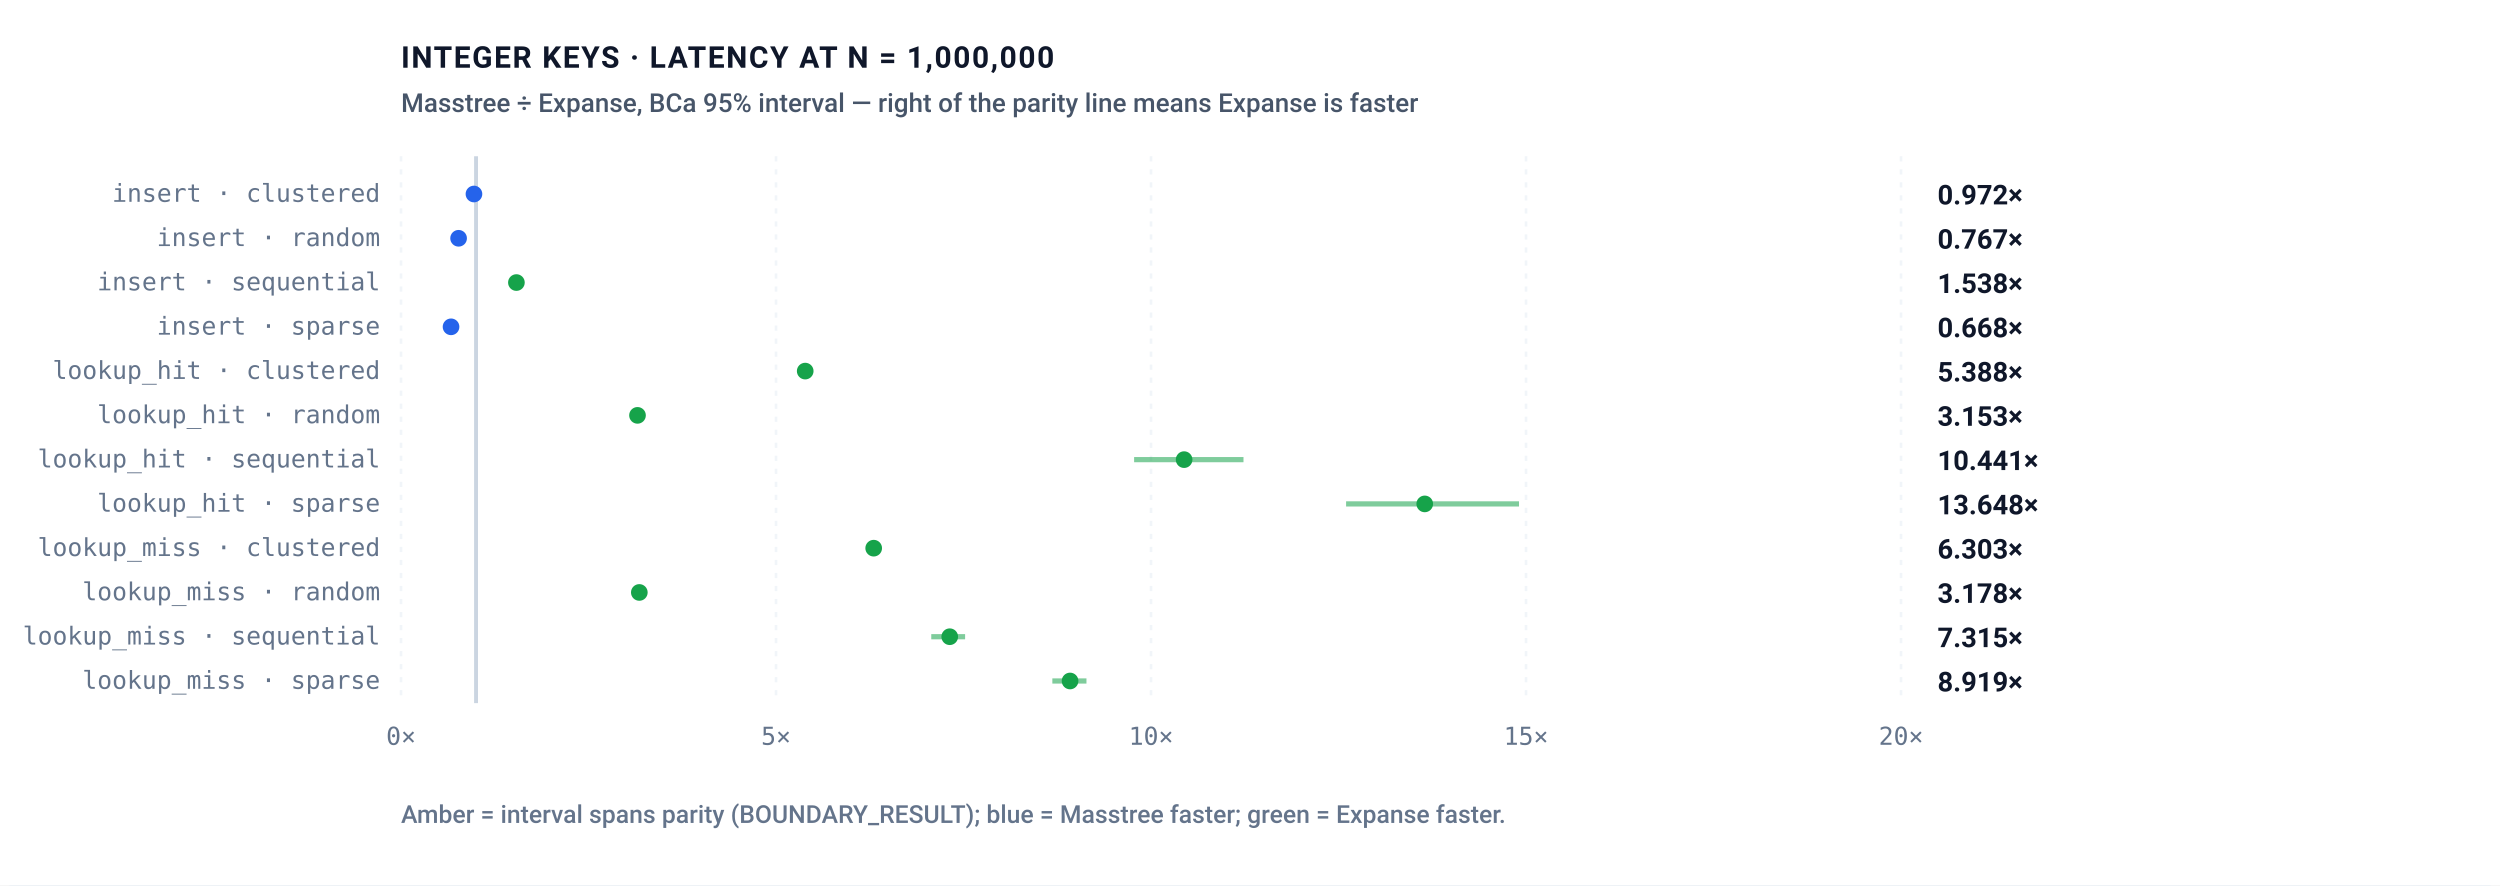
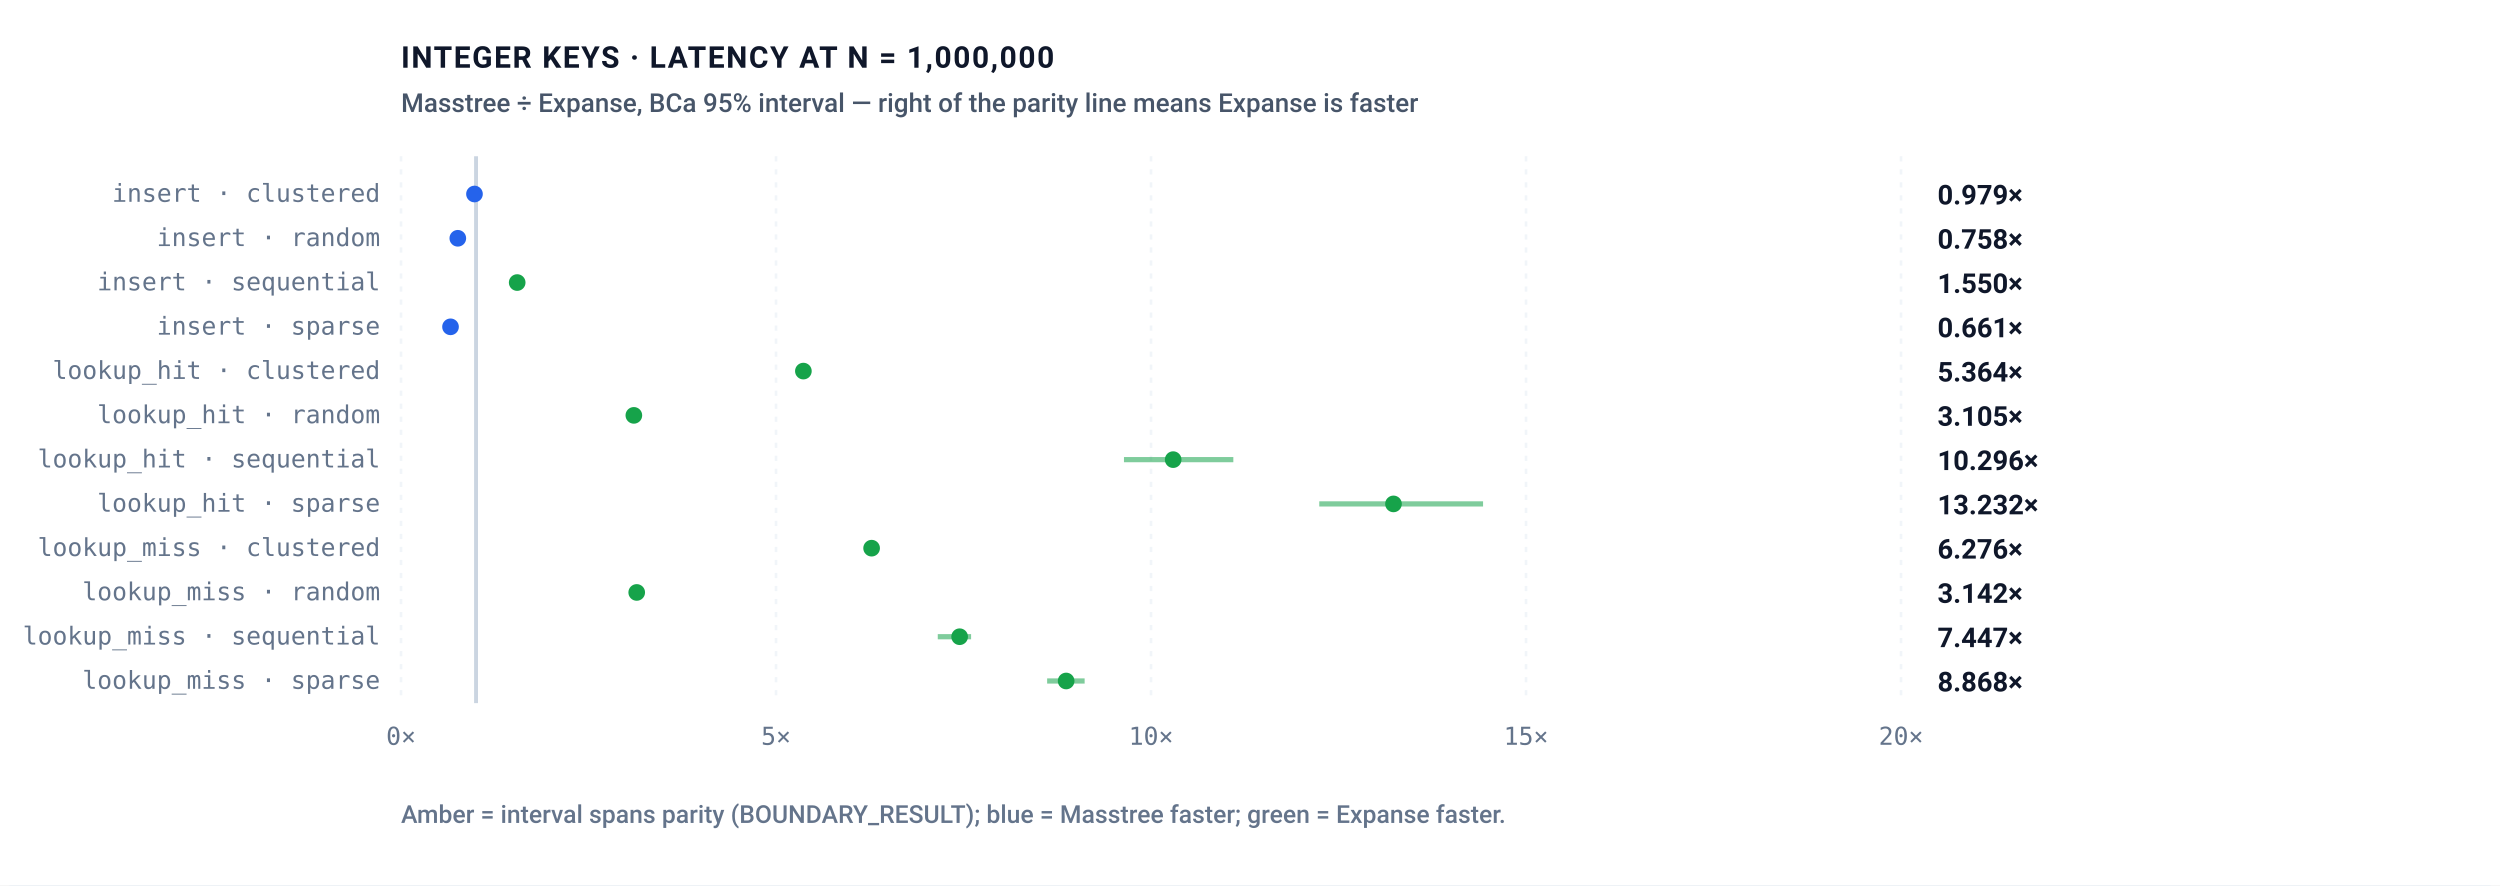
<svg xmlns="http://www.w3.org/2000/svg" role="img" viewBox="0 0 960 340" width="100%" height="100%">
  <defs>
    <style>
      .bg { fill: #ffffff; }
      .border { stroke: #e2e8f0; stroke-width: 1px; fill: none; }
      .grid { stroke: #f1f5f9; stroke-width: 1px; stroke-dasharray: 2,3; }
      .axis { stroke: #cbd5e1; stroke-width: 1.5px; }
      .divider { stroke: #e2e8f0; stroke-width: 1px; }

      .t-title { font-family: -apple-system, BlinkMacSystemFont, "Segoe UI", Roboto, Helvetica, Arial, sans-serif; font-size: 11.5px; font-weight: 700; letter-spacing: 0.6px; fill: #0f172a; text-transform: uppercase; }
      .t-sub { font-family: -apple-system, BlinkMacSystemFont, "Segoe UI", Roboto, Helvetica, Arial, sans-serif; font-size: 10px; font-weight: 500; fill: #475569; }
      .t-unit { font-family: ui-monospace, SFMono-Regular, Menlo, Monaco, Consolas, monospace; font-size: 10px; font-weight: 600; fill: #475569; }
      .t-axis-label { font-family: ui-monospace, SFMono-Regular, Menlo, Monaco, Consolas, monospace; font-size: 9.5px; font-weight: 500; fill: #64748b; }
      .t-bar-label { font-family: -apple-system, BlinkMacSystemFont, "Segoe UI", Roboto, Helvetica, Arial, sans-serif; font-size: 11px; font-weight: 700; fill: #0f172a; }
      .t-legend { font-family: -apple-system, BlinkMacSystemFont, "Segoe UI", Roboto, Helvetica, Arial, sans-serif; font-size: 10.5px; font-weight: 600; fill: #0f172a; }

      .t-val-accent { font-family: ui-monospace, SFMono-Regular, Menlo, Monaco, Consolas, monospace; font-size: 11px; font-weight: 700; fill: #15803d; }
      .t-val-blue { font-family: ui-monospace, SFMono-Regular, Menlo, Monaco, Consolas, monospace; font-size: 11px; font-weight: 600; fill: #2563eb; }
      .t-note { font-family: -apple-system, BlinkMacSystemFont, "Segoe UI", Roboto, Helvetica, Arial, sans-serif; font-size: 9.5px; font-weight: 500; fill: #64748b; }

      .b-expanse { fill: #16a34a; }
      .b-art { fill: #2563eb; }
      .b-masstree { fill: #2563eb; }
      .b-btree { fill: #d97706; }
      .b-hashmap { fill: #7c3aed; }

      .badge-win { fill: #dcfce7; stroke: #86efac; stroke-width: 1px; }
      .badge-win-text { font-family: ui-monospace, SFMono-Regular, Menlo, Monaco, Consolas, monospace; font-size: 9.5px; font-weight: 700; fill: #15803d; text-anchor: middle; }
      .badge-loss { fill: #fef3c7; stroke: #fcd34d; stroke-width: 1px; }
      .badge-loss-text { font-family: ui-monospace, SFMono-Regular, Menlo, Monaco, Consolas, monospace; font-size: 9.5px; font-weight: 700; fill: #b45309; text-anchor: middle; }

      @media (prefers-color-scheme: dark) {
        .bg { fill: #0d1117; }
        .border { stroke: #30363d; }
        .grid { stroke: #21262d; }
        .axis { stroke: #484f58; }
        .divider { stroke: #21262d; }
        .t-title { fill: #f0f6fc; }
        .t-sub { fill: #94a3b8; }
        .t-unit { fill: #94a3b8; }
        .t-axis-label { fill: #94a3b8; }
        .t-bar-label { fill: #f8fafc; }
        .t-legend { fill: #f8fafc; }
        .t-val-accent { fill: #4ade80; }
        .t-val-blue { fill: #38bdf8; }
        .t-note { fill: #94a3b8; }
        .b-expanse { fill: #22c55e; }
        .b-art { fill: #3b82f6; }
        .b-masstree { fill: #3b82f6; }
        .b-btree { fill: #f59e0b; }
        .b-hashmap { fill: #a855f7; }
        .badge-win { fill: #052e16; stroke: #166534; }
        .badge-win-text { fill: #4ade80; }
        .badge-loss { fill: #451a03; stroke: #92400e; }
        .badge-loss-text { fill: #fbbf24; }
      }

      :root[data-theme="dark"] .bg, [data-theme="dark"] .bg { fill: #0d1117; }
      :root[data-theme="dark"] .border, [data-theme="dark"] .border { stroke: #30363d; }
      :root[data-theme="dark"] .grid, [data-theme="dark"] .grid { stroke: #21262d; }
      :root[data-theme="dark"] .axis, [data-theme="dark"] .axis { stroke: #484f58; }
      :root[data-theme="dark"] .divider, [data-theme="dark"] .divider { stroke: #21262d; }
      :root[data-theme="dark"] .t-title, [data-theme="dark"] .t-title { fill: #f0f6fc; }
      :root[data-theme="dark"] .t-sub, [data-theme="dark"] .t-sub { fill: #94a3b8; }
      :root[data-theme="dark"] .t-unit, [data-theme="dark"] .t-unit { fill: #94a3b8; }
      :root[data-theme="dark"] .t-axis-label, [data-theme="dark"] .t-axis-label { fill: #94a3b8; }
      :root[data-theme="dark"] .t-bar-label, [data-theme="dark"] .t-bar-label { fill: #f8fafc; }
      :root[data-theme="dark"] .t-legend, [data-theme="dark"] .t-legend { fill: #f8fafc; }
      :root[data-theme="dark"] .t-val-accent, [data-theme="dark"] .t-val-accent { fill: #4ade80; }
      :root[data-theme="dark"] .t-val-blue, [data-theme="dark"] .t-val-blue { fill: #38bdf8; }
      :root[data-theme="dark"] .t-note, [data-theme="dark"] .t-note { fill: #94a3b8; }
      :root[data-theme="dark"] .b-expanse, [data-theme="dark"] .b-expanse { fill: #22c55e; }
      :root[data-theme="dark"] .b-art, [data-theme="dark"] .b-art { fill: #3b82f6; }
      :root[data-theme="dark"] .b-masstree, [data-theme="dark"] .b-masstree { fill: #3b82f6; }
      :root[data-theme="dark"] .b-btree, [data-theme="dark"] .b-btree { fill: #f59e0b; }
      :root[data-theme="dark"] .b-hashmap, [data-theme="dark"] .b-hashmap { fill: #a855f7; }
      :root[data-theme="dark"] .badge-win, [data-theme="dark"] .badge-win { fill: #052e16; stroke: #166534; }
      :root[data-theme="dark"] .badge-win-text, [data-theme="dark"] .badge-win-text { fill: #4ade80; }
      :root[data-theme="dark"] .badge-loss, [data-theme="dark"] .badge-loss { fill: #451a03; stroke: #92400e; }
      :root[data-theme="dark"] .badge-loss-text, [data-theme="dark"] .badge-loss-text { fill: #fbbf24; }
    </style>
  </defs>
  <rect width="100%" height="100%" class="bg" rx="6" />
  <rect width="100%" height="100%" class="border" rx="6" />
  <rect class="bg" x="0" y="0" width="960" height="340" />
  <text class="t-title" x="154" y="26">INTEGER KEYS · LATENCY AT N = 1,000,000</text>
  <text class="t-sub" x="154" y="43">Masstree ÷ Expanse, BCa 95% interval — right of the parity line means Expanse is faster</text>
  <line class="grid" x1="154.0" y1="60" x2="154.0" y2="270" />
  <text class="t-axis-label" x="154.0" y="286.0" text-anchor="middle">0×</text>
  <line class="grid" x1="298.0" y1="60" x2="298.0" y2="270" />
  <text class="t-axis-label" x="298.0" y="286.0" text-anchor="middle">5×</text>
  <line class="grid" x1="442.0" y1="60" x2="442.0" y2="270" />
  <text class="t-axis-label" x="442.0" y="286.0" text-anchor="middle">10×</text>
  <line class="grid" x1="586.0" y1="60" x2="586.0" y2="270" />
  <text class="t-axis-label" x="586.0" y="286.0" text-anchor="middle">15×</text>
  <line class="grid" x1="730.0" y1="60" x2="730.0" y2="270" />
  <text class="t-axis-label" x="730.0" y="286.0" text-anchor="middle">20×</text>
  <line class="axis" x1="182.8" y1="60" x2="182.8" y2="270" />
-   <line x1="181.9" y1="74.5" x2="182.1" y2="74.5" stroke="#2563eb" stroke-width="2" opacity="0.55" />
-   <circle cx="182.0" cy="74.5" r="3.2" fill="#2563eb" />
+   <line x1="181.9" y1="74.5" x2="182.5" y2="74.5" stroke="#2563eb" stroke-width="2" opacity="0.55" />
+   <circle cx="182.2" cy="74.5" r="3.2" fill="#2563eb" />
  <text class="t-axis-label" x="146" y="77.5" text-anchor="end">insert · clustered</text>
-   <text class="t-legend" x="744" y="78.5" fill="#2563eb">0.972×</text>
-   <line x1="175.9" y1="91.5" x2="176.3" y2="91.5" stroke="#2563eb" stroke-width="2" opacity="0.55" />
-   <circle cx="176.1" cy="91.5" r="3.2" fill="#2563eb" />
+   <text class="t-legend" x="744" y="78.5" fill="#2563eb">0.979×</text>
+   <line x1="174.7" y1="91.5" x2="176.2" y2="91.5" stroke="#2563eb" stroke-width="2" opacity="0.55" />
+   <circle cx="175.8" cy="91.5" r="3.2" fill="#2563eb" />
  <text class="t-axis-label" x="146" y="94.5" text-anchor="end">insert · random</text>
-   <text class="t-legend" x="744" y="95.5" fill="#2563eb">0.767×</text>
-   <line x1="197.7" y1="108.5" x2="198.9" y2="108.5" stroke="#16a34a" stroke-width="2" opacity="0.55" />
-   <circle cx="198.3" cy="108.5" r="3.2" fill="#16a34a" />
+   <text class="t-legend" x="744" y="95.5" fill="#2563eb">0.758×</text>
+   <line x1="198.2" y1="108.5" x2="199.1" y2="108.5" stroke="#16a34a" stroke-width="2" opacity="0.55" />
+   <circle cx="198.6" cy="108.5" r="3.2" fill="#16a34a" />
  <text class="t-axis-label" x="146" y="111.5" text-anchor="end">insert · sequential</text>
-   <text class="t-legend" x="744" y="112.5" fill="#16a34a">1.538×</text>
-   <line x1="173.0" y1="125.5" x2="173.5" y2="125.5" stroke="#2563eb" stroke-width="2" opacity="0.55" />
-   <circle cx="173.2" cy="125.5" r="3.2" fill="#2563eb" />
+   <text class="t-legend" x="744" y="112.5" fill="#16a34a">1.550×</text>
+   <line x1="172.9" y1="125.5" x2="173.2" y2="125.5" stroke="#2563eb" stroke-width="2" opacity="0.55" />
+   <circle cx="173.0" cy="125.5" r="3.2" fill="#2563eb" />
  <text class="t-axis-label" x="146" y="128.5" text-anchor="end">insert · sparse</text>
-   <text class="t-legend" x="744" y="129.5" fill="#2563eb">0.668×</text>
-   <line x1="307.4" y1="142.5" x2="311.0" y2="142.5" stroke="#16a34a" stroke-width="2" opacity="0.55" />
-   <circle cx="309.2" cy="142.5" r="3.2" fill="#16a34a" />
+   <text class="t-legend" x="744" y="129.5" fill="#2563eb">0.661×</text>
+   <line x1="306.4" y1="142.5" x2="310.6" y2="142.5" stroke="#16a34a" stroke-width="2" opacity="0.55" />
+   <circle cx="308.5" cy="142.5" r="3.2" fill="#16a34a" />
  <text class="t-axis-label" x="146" y="145.5" text-anchor="end">lookup_hit · clustered</text>
-   <text class="t-legend" x="744" y="146.5" fill="#16a34a">5.388×</text>
-   <line x1="243.6" y1="159.5" x2="245.7" y2="159.5" stroke="#16a34a" stroke-width="2" opacity="0.55" />
-   <circle cx="244.8" cy="159.5" r="3.2" fill="#16a34a" />
+   <text class="t-legend" x="744" y="146.5" fill="#16a34a">5.364×</text>
+   <line x1="242.5" y1="159.5" x2="244.4" y2="159.5" stroke="#16a34a" stroke-width="2" opacity="0.55" />
+   <circle cx="243.4" cy="159.5" r="3.2" fill="#16a34a" />
  <text class="t-axis-label" x="146" y="162.5" text-anchor="end">lookup_hit · random</text>
-   <text class="t-legend" x="744" y="163.5" fill="#16a34a">3.153×</text>
-   <line x1="435.5" y1="176.5" x2="477.5" y2="176.5" stroke="#16a34a" stroke-width="2" opacity="0.55" />
-   <circle cx="454.7" cy="176.5" r="3.2" fill="#16a34a" />
+   <text class="t-legend" x="744" y="163.5" fill="#16a34a">3.105×</text>
+   <line x1="431.6" y1="176.5" x2="473.6" y2="176.5" stroke="#16a34a" stroke-width="2" opacity="0.55" />
+   <circle cx="450.5" cy="176.5" r="3.2" fill="#16a34a" />
  <text class="t-axis-label" x="146" y="179.5" text-anchor="end">lookup_hit · sequential</text>
-   <text class="t-legend" x="744" y="180.5" fill="#16a34a">10.441×</text>
-   <line x1="516.9" y1="193.5" x2="583.3" y2="193.5" stroke="#16a34a" stroke-width="2" opacity="0.55" />
-   <circle cx="547.1" cy="193.5" r="3.2" fill="#16a34a" />
+   <text class="t-legend" x="744" y="180.5" fill="#16a34a">10.296×</text>
+   <line x1="506.6" y1="193.5" x2="569.5" y2="193.5" stroke="#16a34a" stroke-width="2" opacity="0.55" />
+   <circle cx="535.1" cy="193.5" r="3.2" fill="#16a34a" />
  <text class="t-axis-label" x="146" y="196.5" text-anchor="end">lookup_hit · sparse</text>
-   <text class="t-legend" x="744" y="197.5" fill="#16a34a">13.648×</text>
-   <line x1="334.1" y1="210.5" x2="337.0" y2="210.5" stroke="#16a34a" stroke-width="2" opacity="0.55" />
-   <circle cx="335.5" cy="210.5" r="3.2" fill="#16a34a" />
+   <text class="t-legend" x="744" y="197.5" fill="#16a34a">13.232×</text>
+   <line x1="333.1" y1="210.5" x2="336.3" y2="210.5" stroke="#16a34a" stroke-width="2" opacity="0.55" />
+   <circle cx="334.7" cy="210.5" r="3.2" fill="#16a34a" />
  <text class="t-axis-label" x="146" y="213.5" text-anchor="end">lookup_miss · clustered</text>
-   <text class="t-legend" x="744" y="214.5" fill="#16a34a">6.303×</text>
-   <line x1="244.6" y1="227.5" x2="246.5" y2="227.5" stroke="#16a34a" stroke-width="2" opacity="0.55" />
-   <circle cx="245.5" cy="227.5" r="3.2" fill="#16a34a" />
+   <text class="t-legend" x="744" y="214.5" fill="#16a34a">6.276×</text>
+   <line x1="243.6" y1="227.5" x2="245.5" y2="227.5" stroke="#16a34a" stroke-width="2" opacity="0.55" />
+   <circle cx="244.5" cy="227.5" r="3.2" fill="#16a34a" />
  <text class="t-axis-label" x="146" y="230.5" text-anchor="end">lookup_miss · random</text>
-   <text class="t-legend" x="744" y="231.5" fill="#16a34a">3.178×</text>
-   <line x1="357.6" y1="244.5" x2="370.6" y2="244.5" stroke="#16a34a" stroke-width="2" opacity="0.55" />
-   <circle cx="364.7" cy="244.5" r="3.2" fill="#16a34a" />
+   <text class="t-legend" x="744" y="231.5" fill="#16a34a">3.142×</text>
+   <line x1="360.1" y1="244.5" x2="372.9" y2="244.5" stroke="#16a34a" stroke-width="2" opacity="0.55" />
+   <circle cx="368.5" cy="244.5" r="3.2" fill="#16a34a" />
  <text class="t-axis-label" x="146" y="247.5" text-anchor="end">lookup_miss · sequential</text>
-   <text class="t-legend" x="744" y="248.5" fill="#16a34a">7.315×</text>
-   <line x1="404.1" y1="261.5" x2="417.2" y2="261.5" stroke="#16a34a" stroke-width="2" opacity="0.55" />
-   <circle cx="410.9" cy="261.5" r="3.2" fill="#16a34a" />
+   <text class="t-legend" x="744" y="248.5" fill="#16a34a">7.447×</text>
+   <line x1="402.1" y1="261.5" x2="416.5" y2="261.5" stroke="#16a34a" stroke-width="2" opacity="0.55" />
+   <circle cx="409.4" cy="261.5" r="3.2" fill="#16a34a" />
  <text class="t-axis-label" x="146" y="264.5" text-anchor="end">lookup_miss · sparse</text>
-   <text class="t-legend" x="744" y="265.5" fill="#16a34a">8.919×</text>
+   <text class="t-legend" x="744" y="265.5" fill="#16a34a">8.868×</text>
  <text class="t-note" x="154" y="316">Amber = interval spans parity (BOUNDARY_RESULT); blue = Masstree faster; green = Expanse faster.</text>
</svg>
